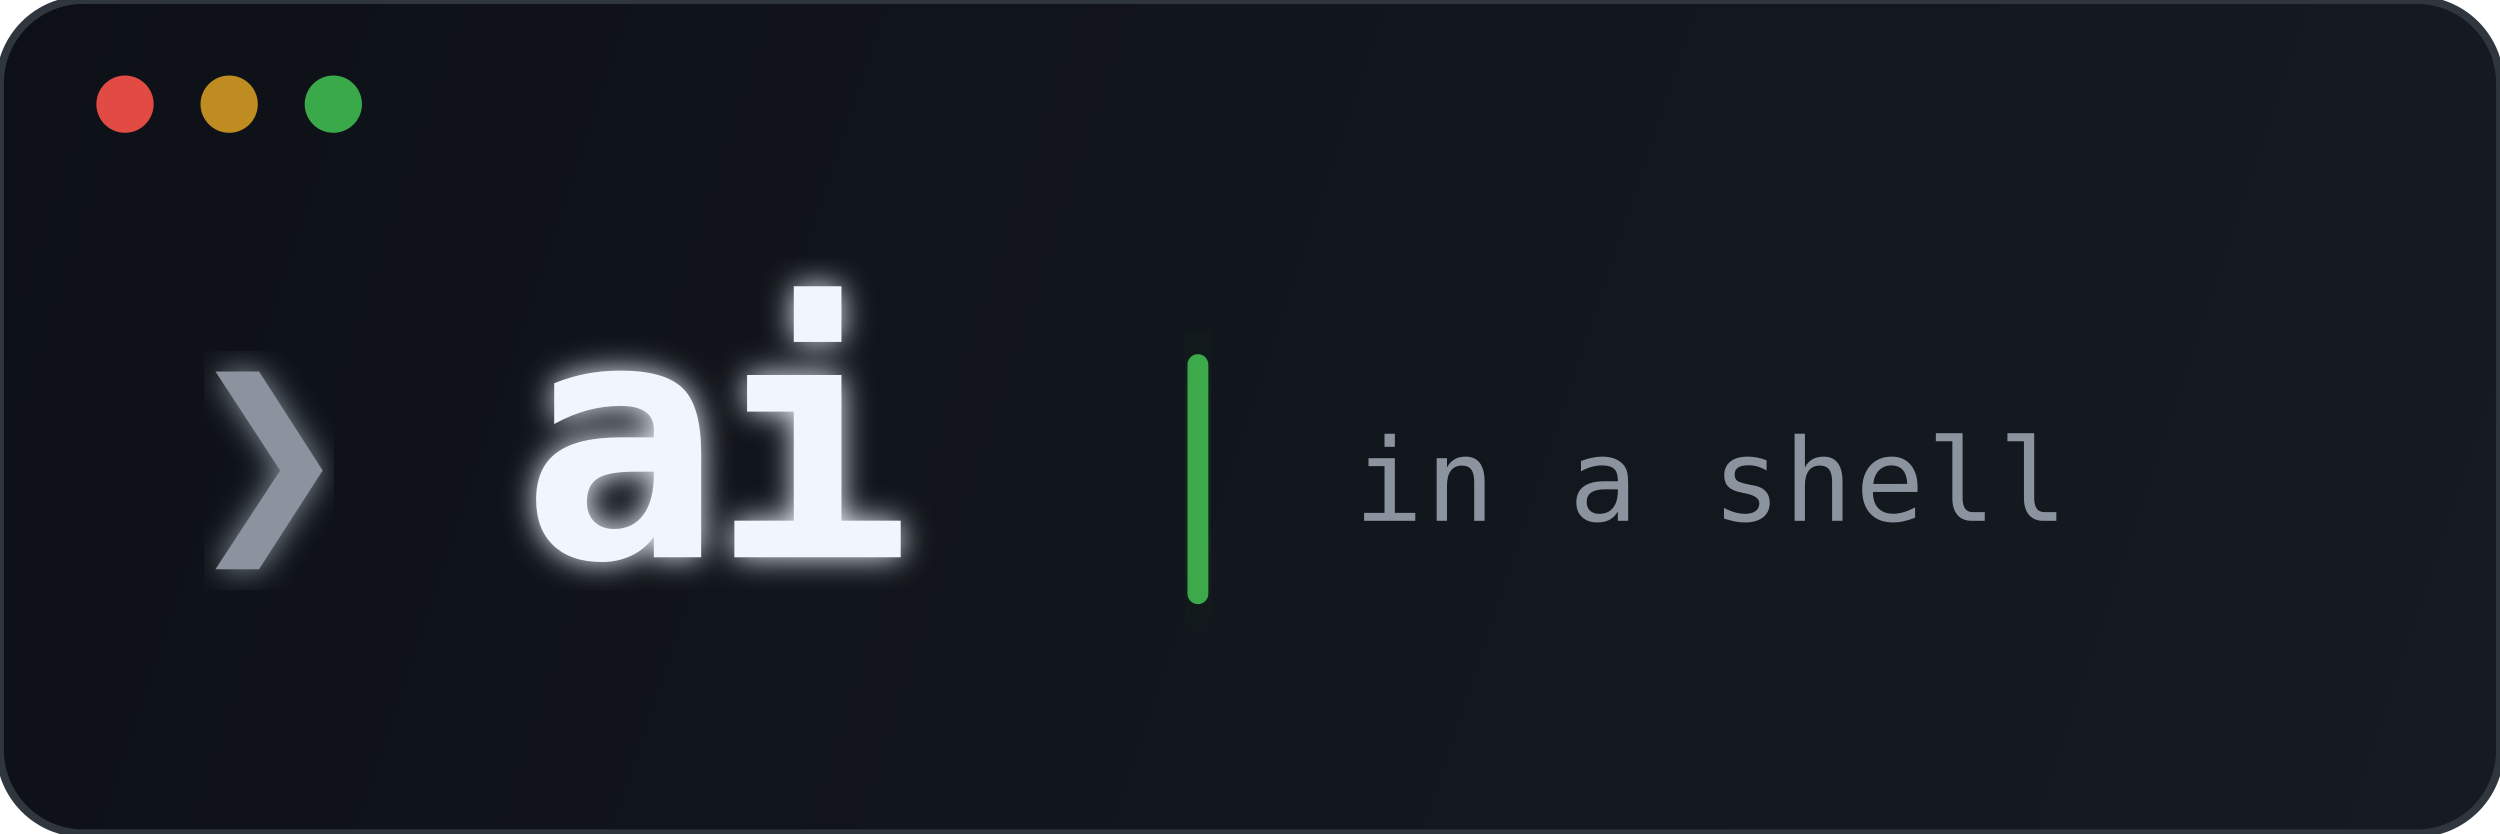
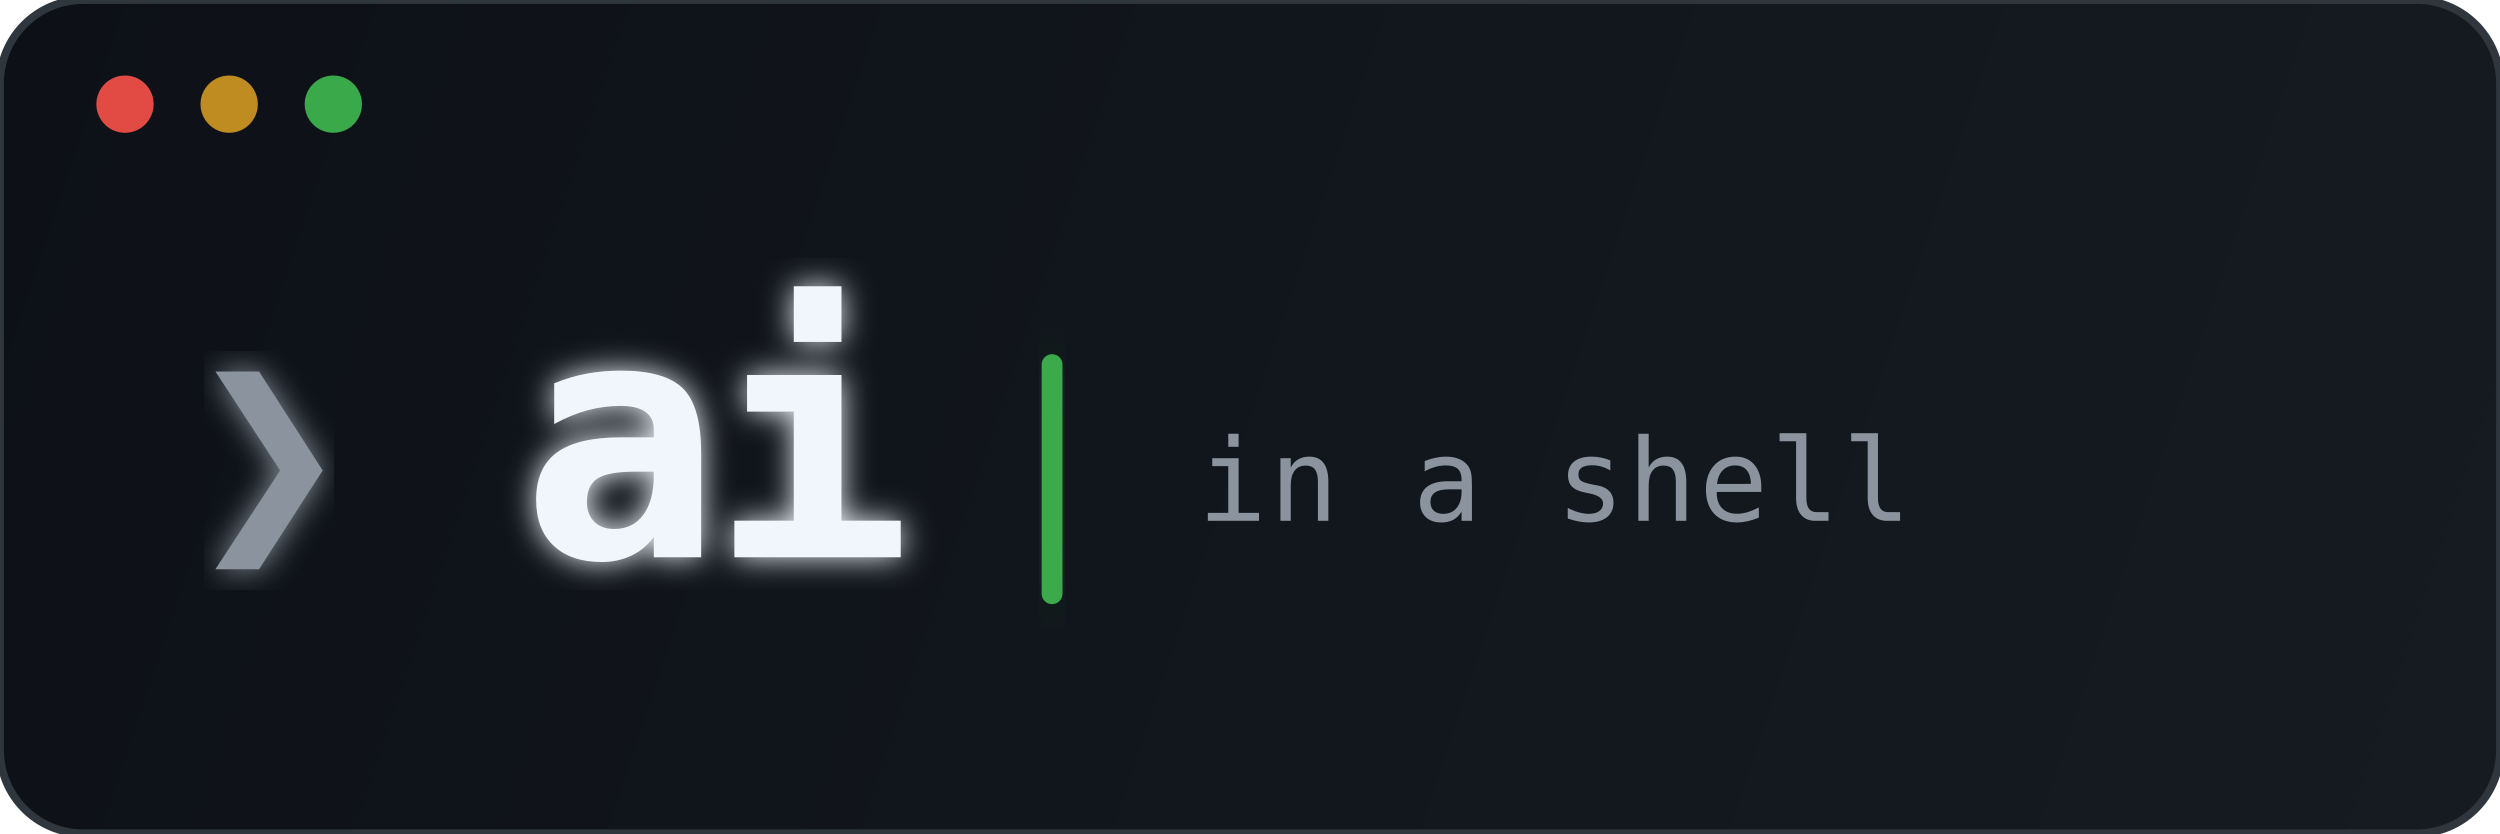
<svg xmlns="http://www.w3.org/2000/svg" viewBox="0 0 480 160" fill="none">
  <defs>
    <linearGradient id="bg" x1="0" y1="0" x2="480" y2="160" gradientUnits="userSpaceOnUse">
      <stop offset="0%" stop-color="#0d1117" />
      <stop offset="100%" stop-color="#161b22" />
    </linearGradient>
    <linearGradient id="glow" x1="0" y1="0" x2="0" y2="1">
      <stop offset="0%" stop-color="#3fb950" stop-opacity="0.3" />
      <stop offset="100%" stop-color="#3fb950" stop-opacity="0" />
    </linearGradient>
    <filter id="textglow">
      <feGaussianBlur stdDeviation="3" result="blur" />
      <feMerge>
        <feMergeNode in="blur" />
        <feMergeNode in="SourceGraphic" />
      </feMerge>
    </filter>
    <filter id="softglow">
      <feGaussianBlur stdDeviation="6" result="blur" />
      <feMerge>
        <feMergeNode in="blur" />
        <feMergeNode in="SourceGraphic" />
      </feMerge>
    </filter>
  </defs>
  <rect x="0" y="0" width="480" height="160" rx="16" fill="url(#bg)" />
  <rect x="0" y="0" width="480" height="160" rx="16" stroke="#30363d" stroke-width="1.5" />
  <circle cx="24" cy="20" r="5.5" fill="#f85149" opacity="0.9" />
  <circle cx="44" cy="20" r="5.5" fill="#d29922" opacity="0.9" />
  <circle cx="64" cy="20" r="5.5" fill="#3fb950" opacity="0.9" />
  <text x="36" y="105" font-family="'SF Mono','Cascadia Code','Fira Code','JetBrains Mono',monospace" font-size="52" font-weight="700" fill="#8b949e" filter="url(#textglow)">❯</text>
  <text x="100" y="107" font-family="'SF Mono','Cascadia Code','Fira Code','JetBrains Mono',monospace" font-size="64" font-weight="800" letter-spacing="-2" fill="#f0f6fc" filter="url(#textglow)">ai</text>
-   <rect x="228" y="68" width="4" height="48" rx="2" fill="#3fb950" opacity="0.9" filter="url(#softglow)">
+   <rect x="200" y="68" width="4" height="48" rx="2" fill="#3fb950" opacity="0.9" filter="url(#softglow)">
    <animate attributeName="opacity" values="0.9;0.2;0.9" dur="1.2s" repeatCount="indefinite" />
  </rect>
-   <text x="260" y="100" font-family="'SF Mono','Cascadia Code','Fira Code','JetBrains Mono',monospace" font-size="22" fill="#8b949e" letter-spacing="0.5">in a shell</text>
+   <text x="230" y="100" font-family="'SF Mono','Cascadia Code','Fira Code','JetBrains Mono',monospace" font-size="22" fill="#8b949e" letter-spacing="0.5">in a shell</text>
</svg>
